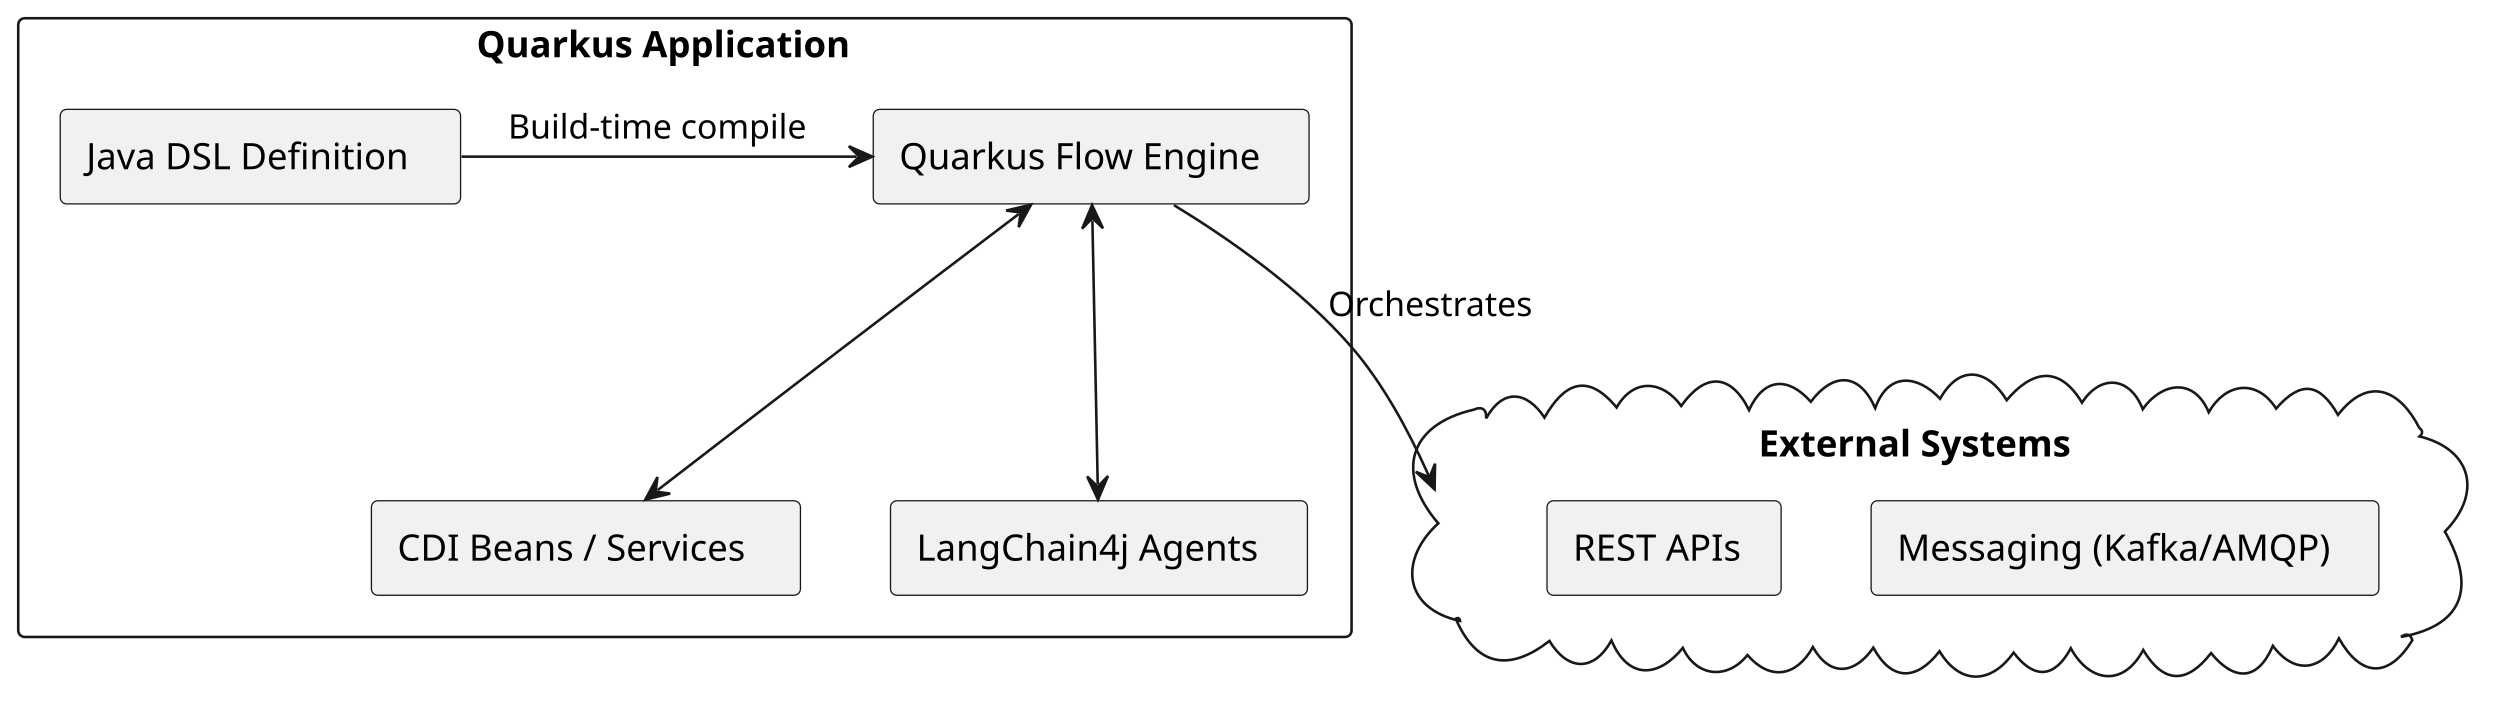
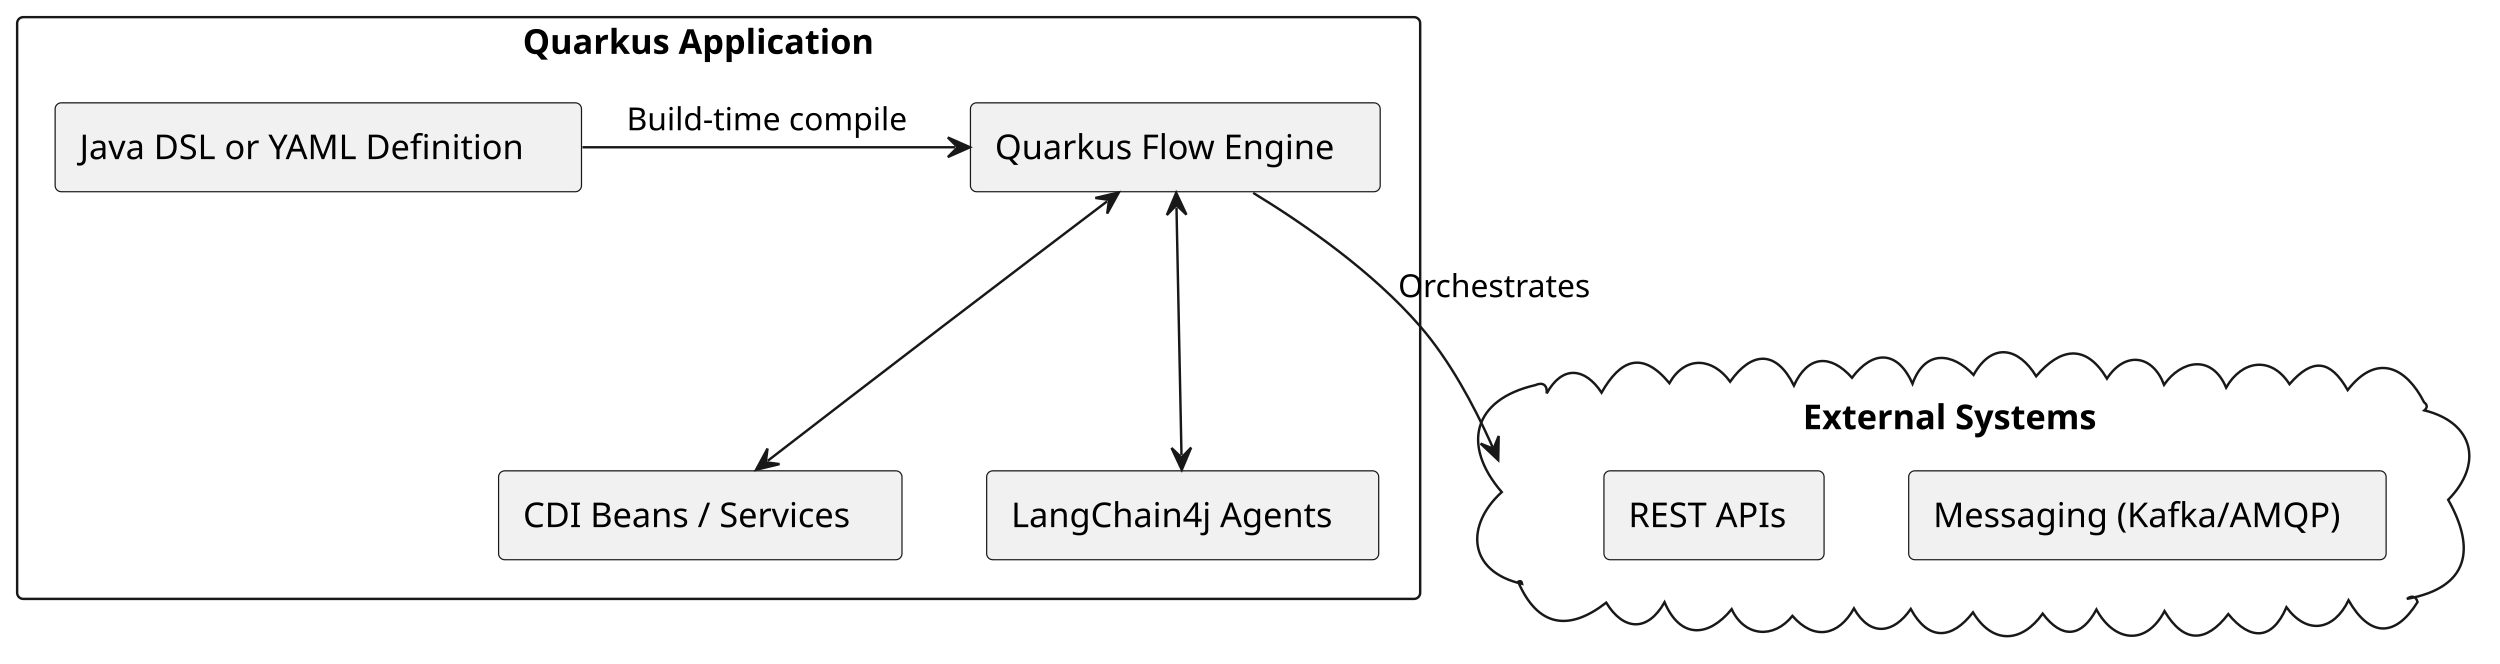
- <svg xmlns="http://www.w3.org/2000/svg" contentStyleType="text/css" data-diagram-type="DESCRIPTION" height="271px" preserveAspectRatio="none" style="width:960px;height:271px;background:#FFFFFF;" version="1.1" viewBox="0 0 960 271" width="960px" zoomAndPan="magnify">
+ <svg xmlns="http://www.w3.org/2000/svg" contentStyleType="text/css" data-diagram-type="DESCRIPTION" height="271px" preserveAspectRatio="none" style="width:1021px;height:271px;background:#FFFFFF;" version="1.1" viewBox="0 0 1021 271" width="1021px" zoomAndPan="magnify">
  <defs />
  <g>
    <g class="cluster" data-qualified-name="Quarkus Application" data-source-line="2" id="ent0002">
-       <rect fill="none" height="237.59" rx="2.5" ry="2.5" style="stroke:#181818;stroke-width:1;" width="512" x="7" y="7" />
-       <text fill="#000000" font-family="sans-serif" font-size="14" font-weight="bold" lengthAdjust="spacing" textLength="160.002" x="182.999" y="21.995">Quarkus Application</text>
+       <rect fill="none" height="237.59" rx="2.5" ry="2.5" style="stroke:#181818;stroke-width:1;" width="573" x="7" y="7" />
+       <text fill="#000000" font-family="sans-serif" font-size="14" font-weight="bold" lengthAdjust="spacing" textLength="160.002" x="213.499" y="21.995">Quarkus Application</text>
    </g>
    <g class="cluster" data-qualified-name="External Systems" data-source-line="7" id="ent0010">
-       <path d="M570.643,160.716 C577.073,149.024 586.289,150.066 593.077,160.35 C600.608,147.143 609.488,142.826 620.777,156.474 C627.37,145.008 638.479,146.082 645.585,155.875 C654.463,143.367 664.386,142.914 671.636,157.444 C677.387,144.954 686.622,144.489 695.354,154.269 C703.945,142.88 713.96,142.894 720.08,156.696 C725.228,142.475 736.512,144.106 745.004,153.107 C752.701,139.491 763.413,141.956 770.567,153.656 C780.247,142.261 790.674,139.978 799.487,154.619 C806.785,143.407 818.039,144.721 822.8,157.124 C829.762,147.163 842.287,144.432 848.152,158.292 C854.487,147.215 866.452,145.106 874.031,156.883 C883.49,146.039 890.701,146.912 897.793,159.303 C909.777,143.862 921.758,150.06 929,164.29 C930.411,165.343 930.425,166.439 929.125,167.594 C949.685,172.696 953.026,189.767 938.842,204.114 C950.102,224.087 947.52,239.922 922,244.59 C923.882,243.122 925.62,243.385 926.337,245.869 C917.086,260.69 906.658,260.057 898.15,245.165 C892.203,257.383 881.407,259.611 872.783,248.016 C866.812,261.837 857.874,261.514 849.034,250.792 C839.924,262.572 830.94,262.87 822.988,249.589 C815.243,264.171 802.277,261.954 795.184,248.933 C788.967,260.471 781.136,261.009 773.235,250.617 C764.697,262.538 752.85,263.402 744.777,250.092 C736.17,261.192 726.65,262.005 719.355,248.722 C712.375,258.787 702.921,260.344 696.147,248.505 C689.874,259.702 679.883,261.708 671.025,251.546 C663.396,261.037 651.534,260.152 646.212,248.801 C636.898,260.195 625.348,261.23 618.803,245.955 C611.914,258.204 602.042,257.667 594.979,246.128 C579.731,257.981 567.037,256.128 559,237.59 C559.92,236.996 560.565,237.503 560.682,238.46 C538.144,233.431 537.535,214.332 552.314,200.973 C535.883,181.905 540.422,163.196 566,157.29 C569.141,155.874 571.036,157.342 570.643,160.716" fill="none" style="stroke:#181818;stroke-width:1;" />
-       <text fill="#000000" font-family="sans-serif" font-size="14" font-weight="bold" lengthAdjust="spacing" textLength="137.423" x="675.289" y="175.285">External Systems</text>
+       <path d="M631.643,160.716 C638.073,149.024 647.289,150.066 654.077,160.35 C661.608,147.143 670.488,142.826 681.777,156.474 C688.37,145.008 699.479,146.082 706.585,155.875 C715.463,143.367 725.386,142.914 732.636,157.444 C738.387,144.954 747.622,144.489 756.354,154.269 C764.945,142.88 774.96,142.894 781.08,156.696 C786.228,142.475 797.512,144.106 806.004,153.107 C813.701,139.491 824.413,141.956 831.567,153.656 C841.247,142.261 851.674,139.978 860.487,154.619 C867.785,143.407 879.039,144.721 883.8,157.124 C890.762,147.163 903.287,144.432 909.152,158.292 C915.487,147.215 927.452,145.106 935.031,156.883 C944.49,146.039 951.701,146.912 958.793,159.303 C970.777,143.862 982.758,150.06 990,164.29 C991.411,165.343 991.425,166.439 990.125,167.594 C1010.685,172.696 1014.026,189.767 999.842,204.114 C1011.102,224.087 1008.52,239.922 983,244.59 C984.882,243.122 986.62,243.385 987.337,245.869 C978.086,260.69 967.658,260.057 959.15,245.165 C953.203,257.383 942.407,259.611 933.783,248.016 C927.812,261.837 918.874,261.514 910.034,250.792 C900.924,262.572 891.94,262.87 883.988,249.589 C876.243,264.171 863.277,261.954 856.184,248.933 C849.967,260.471 842.136,261.009 834.235,250.617 C825.697,262.538 813.85,263.402 805.777,250.092 C797.17,261.192 787.65,262.005 780.355,248.722 C773.375,258.787 763.921,260.344 757.147,248.505 C750.874,259.702 740.883,261.708 732.025,251.546 C724.396,261.037 712.534,260.152 707.212,248.801 C697.898,260.195 686.348,261.23 679.803,245.955 C672.914,258.204 663.042,257.667 655.979,246.128 C640.731,257.981 628.037,256.128 620,237.59 C620.92,236.996 621.565,237.503 621.682,238.46 C599.144,233.431 598.535,214.332 613.314,200.973 C596.883,181.905 601.422,163.196 627,157.29 C630.141,155.874 632.036,157.342 631.643,160.716" fill="none" style="stroke:#181818;stroke-width:1;" />
+       <text fill="#000000" font-family="sans-serif" font-size="14" font-weight="bold" lengthAdjust="spacing" textLength="137.423" x="736.289" y="175.285">External Systems</text>
    </g>
-     <g class="entity" data-qualified-name="Quarkus Application.Java DSL Definition" data-source-line="3" id="ent0003">
-       <rect fill="#F1F1F1" height="36.297" rx="2.5" ry="2.5" style="stroke:#181818;stroke-width:0.5;" width="153.731" x="23.13" y="42" />
-       <text fill="#000000" font-family="sans-serif" font-size="14" lengthAdjust="spacing" textLength="133.731" x="33.13" y="64.995">Java DSL Definition</text>
+     <g class="entity" data-qualified-name="Quarkus Application.Java DSL or YAML Definition" data-source-line="3" id="ent0003">
+       <rect fill="#F1F1F1" height="36.297" rx="2.5" ry="2.5" style="stroke:#181818;stroke-width:0.5;" width="214.961" x="22.52" y="42" />
+       <text fill="#000000" font-family="sans-serif" font-size="14" lengthAdjust="spacing" textLength="194.961" x="32.52" y="64.995">Java DSL or YAML Definition</text>
    </g>
    <g class="entity" data-qualified-name="Quarkus Application.Quarkus Flow Engine" data-source-line="3" id="ent0004">
-       <rect fill="#F1F1F1" height="36.297" rx="2.5" ry="2.5" style="stroke:#181818;stroke-width:0.5;" width="167.342" x="335.33" y="42" />
-       <text fill="#000000" font-family="sans-serif" font-size="14" lengthAdjust="spacing" textLength="147.342" x="345.33" y="64.995">Quarkus Flow Engine</text>
+       <rect fill="#F1F1F1" height="36.297" rx="2.5" ry="2.5" style="stroke:#181818;stroke-width:0.5;" width="167.342" x="396.33" y="42" />
+       <text fill="#000000" font-family="sans-serif" font-size="14" lengthAdjust="spacing" textLength="147.342" x="406.33" y="64.995">Quarkus Flow Engine</text>
    </g>
    <g class="entity" data-qualified-name="Quarkus Application.CDI Beans . Services" data-source-line="4" id="ent0006">
-       <rect fill="#F1F1F1" height="36.297" rx="2.5" ry="2.5" style="stroke:#181818;stroke-width:0.5;" width="164.751" x="142.62" y="192.29" />
-       <text fill="#000000" font-family="sans-serif" font-size="14" lengthAdjust="spacing" textLength="144.751" x="152.62" y="215.285">CDI Beans / Services</text>
+       <rect fill="#F1F1F1" height="36.297" rx="2.5" ry="2.5" style="stroke:#181818;stroke-width:0.5;" width="164.751" x="203.62" y="192.29" />
+       <text fill="#000000" font-family="sans-serif" font-size="14" lengthAdjust="spacing" textLength="144.751" x="213.62" y="215.285">CDI Beans / Services</text>
    </g>
    <g class="entity" data-qualified-name="Quarkus Application.LangChain4j Agents" data-source-line="5" id="ent0008">
-       <rect fill="#F1F1F1" height="36.297" rx="2.5" ry="2.5" style="stroke:#181818;stroke-width:0.5;" width="160.109" x="341.95" y="192.29" />
-       <text fill="#000000" font-family="sans-serif" font-size="14" lengthAdjust="spacing" textLength="140.109" x="351.95" y="215.285">LangChain4j Agents</text>
+       <rect fill="#F1F1F1" height="36.297" rx="2.5" ry="2.5" style="stroke:#181818;stroke-width:0.5;" width="160.109" x="402.95" y="192.29" />
+       <text fill="#000000" font-family="sans-serif" font-size="14" lengthAdjust="spacing" textLength="140.109" x="412.95" y="215.285">LangChain4j Agents</text>
    </g>
    <g class="entity" data-qualified-name="External Systems.Messaging .Kafka.AMQP." data-source-line="8" id="ent0011">
-       <rect fill="#F1F1F1" height="36.297" rx="2.5" ry="2.5" style="stroke:#181818;stroke-width:0.5;" width="194.98" x="718.51" y="192.29" />
-       <text fill="#000000" font-family="sans-serif" font-size="14" lengthAdjust="spacing" textLength="174.98" x="728.51" y="215.285">Messaging (Kafka/AMQP)</text>
+       <rect fill="#F1F1F1" height="36.297" rx="2.5" ry="2.5" style="stroke:#181818;stroke-width:0.5;" width="194.98" x="779.51" y="192.29" />
+       <text fill="#000000" font-family="sans-serif" font-size="14" lengthAdjust="spacing" textLength="174.98" x="789.51" y="215.285">Messaging (Kafka/AMQP)</text>
    </g>
    <g class="entity" data-qualified-name="External Systems.REST APIs" data-source-line="9" id="ent0012">
-       <rect fill="#F1F1F1" height="36.297" rx="2.5" ry="2.5" style="stroke:#181818;stroke-width:0.5;" width="89.904" x="594.05" y="192.29" />
-       <text fill="#000000" font-family="sans-serif" font-size="14" lengthAdjust="spacing" textLength="69.904" x="604.05" y="215.285">REST APIs</text>
+       <rect fill="#F1F1F1" height="36.297" rx="2.5" ry="2.5" style="stroke:#181818;stroke-width:0.5;" width="89.904" x="655.05" y="192.29" />
+       <text fill="#000000" font-family="sans-serif" font-size="14" lengthAdjust="spacing" textLength="69.904" x="665.05" y="215.285">REST APIs</text>
    </g>
    <g class="link" data-entity-1="ent0003" data-entity-2="ent0004" data-link-type="dependency" data-source-line="3" id="lnk5">
-       <path d="M177.22,60.14 C224.89,60.14 280.05,60.14 328.94,60.14" fill="none" id="Java DSL Definition-to-Quarkus Flow Engine" style="stroke:#181818;stroke-width:1;" />
-       <polygon fill="#181818" points="334.94,60.14,325.94,56.14,329.94,60.14,325.94,64.14,334.94,60.14" style="stroke:#181818;stroke-width:1;" />
-       <text fill="#000000" font-family="sans-serif" font-size="13" lengthAdjust="spacing" textLength="122.065" x="195.1" y="53.207">Build-time compile</text>
+       <path d="M237.87,60.14 C288.78,60.14 342.64,60.14 390.1,60.14" fill="none" id="Java DSL or YAML Definition-to-Quarkus Flow Engine" style="stroke:#181818;stroke-width:1;" />
+       <polygon fill="#181818" points="396.1,60.14,387.1,56.14,391.1,60.14,387.1,64.14,396.1,60.14" style="stroke:#181818;stroke-width:1;" />
+       <text fill="#000000" font-family="sans-serif" font-size="13" lengthAdjust="spacing" textLength="122.065" x="255.9" y="53.207">Build-time compile</text>
    </g>
    <g class="link" data-entity-1="ent0004" data-entity-2="ent0006" data-link-type="dependency" data-source-line="4" id="lnk7">
-       <path d="M391.148,82.224 C371.898,96.814 348.52,114.55 324,133.29 C297.81,153.31 272.571,172.735 252.531,188.195" fill="none" id="Quarkus Flow Engine-CDI Beans / Services" style="stroke:#181818;stroke-width:1;" />
-       <polygon fill="#181818" points="395.93,78.6,386.341,80.849,391.945,81.62,391.173,87.224,395.93,78.6" style="stroke:#181818;stroke-width:1;" />
-       <polygon fill="#181818" points="247.78,191.86,257.349,189.53,251.739,188.806,252.463,183.196,247.78,191.86" style="stroke:#181818;stroke-width:1;" />
+       <path d="M452.148,82.224 C432.898,96.814 409.52,114.55 385,133.29 C358.81,153.31 333.571,172.735 313.531,188.195" fill="none" id="Quarkus Flow Engine-CDI Beans / Services" style="stroke:#181818;stroke-width:1;" />
+       <polygon fill="#181818" points="456.93,78.6,447.341,80.849,452.945,81.62,452.173,87.224,456.93,78.6" style="stroke:#181818;stroke-width:1;" />
+       <polygon fill="#181818" points="308.78,191.86,318.349,189.53,312.739,188.806,313.463,183.196,308.78,191.86" style="stroke:#181818;stroke-width:1;" />
    </g>
    <g class="link" data-entity-1="ent0004" data-entity-2="ent0008" data-link-type="dependency" data-source-line="5" id="lnk9">
-       <path d="M419.48,84.739 C420.05,113.279 420.95,157.341 421.52,185.871" fill="none" id="Quarkus Flow Engine-LangChain4j Agents" style="stroke:#181818;stroke-width:1;" />
-       <polygon fill="#181818" points="419.36,78.74,415.541,87.818,419.46,83.739,423.539,87.658,419.36,78.74" style="stroke:#181818;stroke-width:1;" />
-       <polygon fill="#181818" points="421.64,191.87,425.459,182.792,421.54,186.871,417.461,182.952,421.64,191.87" style="stroke:#181818;stroke-width:1;" />
+       <path d="M480.48,84.739 C481.05,113.279 481.95,157.341 482.52,185.871" fill="none" id="Quarkus Flow Engine-LangChain4j Agents" style="stroke:#181818;stroke-width:1;" />
+       <polygon fill="#181818" points="480.36,78.74,476.541,87.818,480.46,83.739,484.539,87.658,480.36,78.74" style="stroke:#181818;stroke-width:1;" />
+       <polygon fill="#181818" points="482.64,191.87,486.459,182.792,482.54,186.871,478.461,182.952,482.64,191.87" style="stroke:#181818;stroke-width:1;" />
    </g>
    <g class="link" data-entity-1="ent0004" data-entity-2="ent0010" data-link-type="dependency" data-source-line="11" id="lnk13">
-       <path d="M450.81,78.78 C472.09,91.76 499.64,110.98 519,133.29 C531.135,147.275 540.9,165.577 547.744,180.735 C548.599,182.63 549.409,184.475 550.172,186.257 C550.363,186.702 550.551,187.144 550.736,187.581 C550.782,187.691 548.497,182.271 548.543,182.38" fill="none" id="Quarkus Flow Engine-to-External Systems" style="stroke:#181818;stroke-width:1;" />
-       <polygon fill="#181818" points="550.874,187.908,551.063,178.061,548.932,183.301,543.692,181.169,550.874,187.908" style="stroke:#181818;stroke-width:1;" />
-       <text fill="#000000" font-family="sans-serif" font-size="13" lengthAdjust="spacing" textLength="84.011" x="510" y="121.357">Orchestrates</text>
+       <path d="M511.81,78.78 C533.09,91.76 560.64,110.98 580,133.29 C592.135,147.275 601.9,165.577 608.744,180.735 C609.599,182.63 610.409,184.475 611.172,186.257 C611.363,186.702 611.551,187.144 611.736,187.581 C611.782,187.691 609.497,182.271 609.543,182.38" fill="none" id="Quarkus Flow Engine-to-External Systems" style="stroke:#181818;stroke-width:1;" />
+       <polygon fill="#181818" points="611.874,187.908,612.063,178.061,609.932,183.301,604.692,181.169,611.874,187.908" style="stroke:#181818;stroke-width:1;" />
+       <text fill="#000000" font-family="sans-serif" font-size="13" lengthAdjust="spacing" textLength="84.011" x="571" y="121.357">Orchestrates</text>
    </g>
  </g>
</svg>
